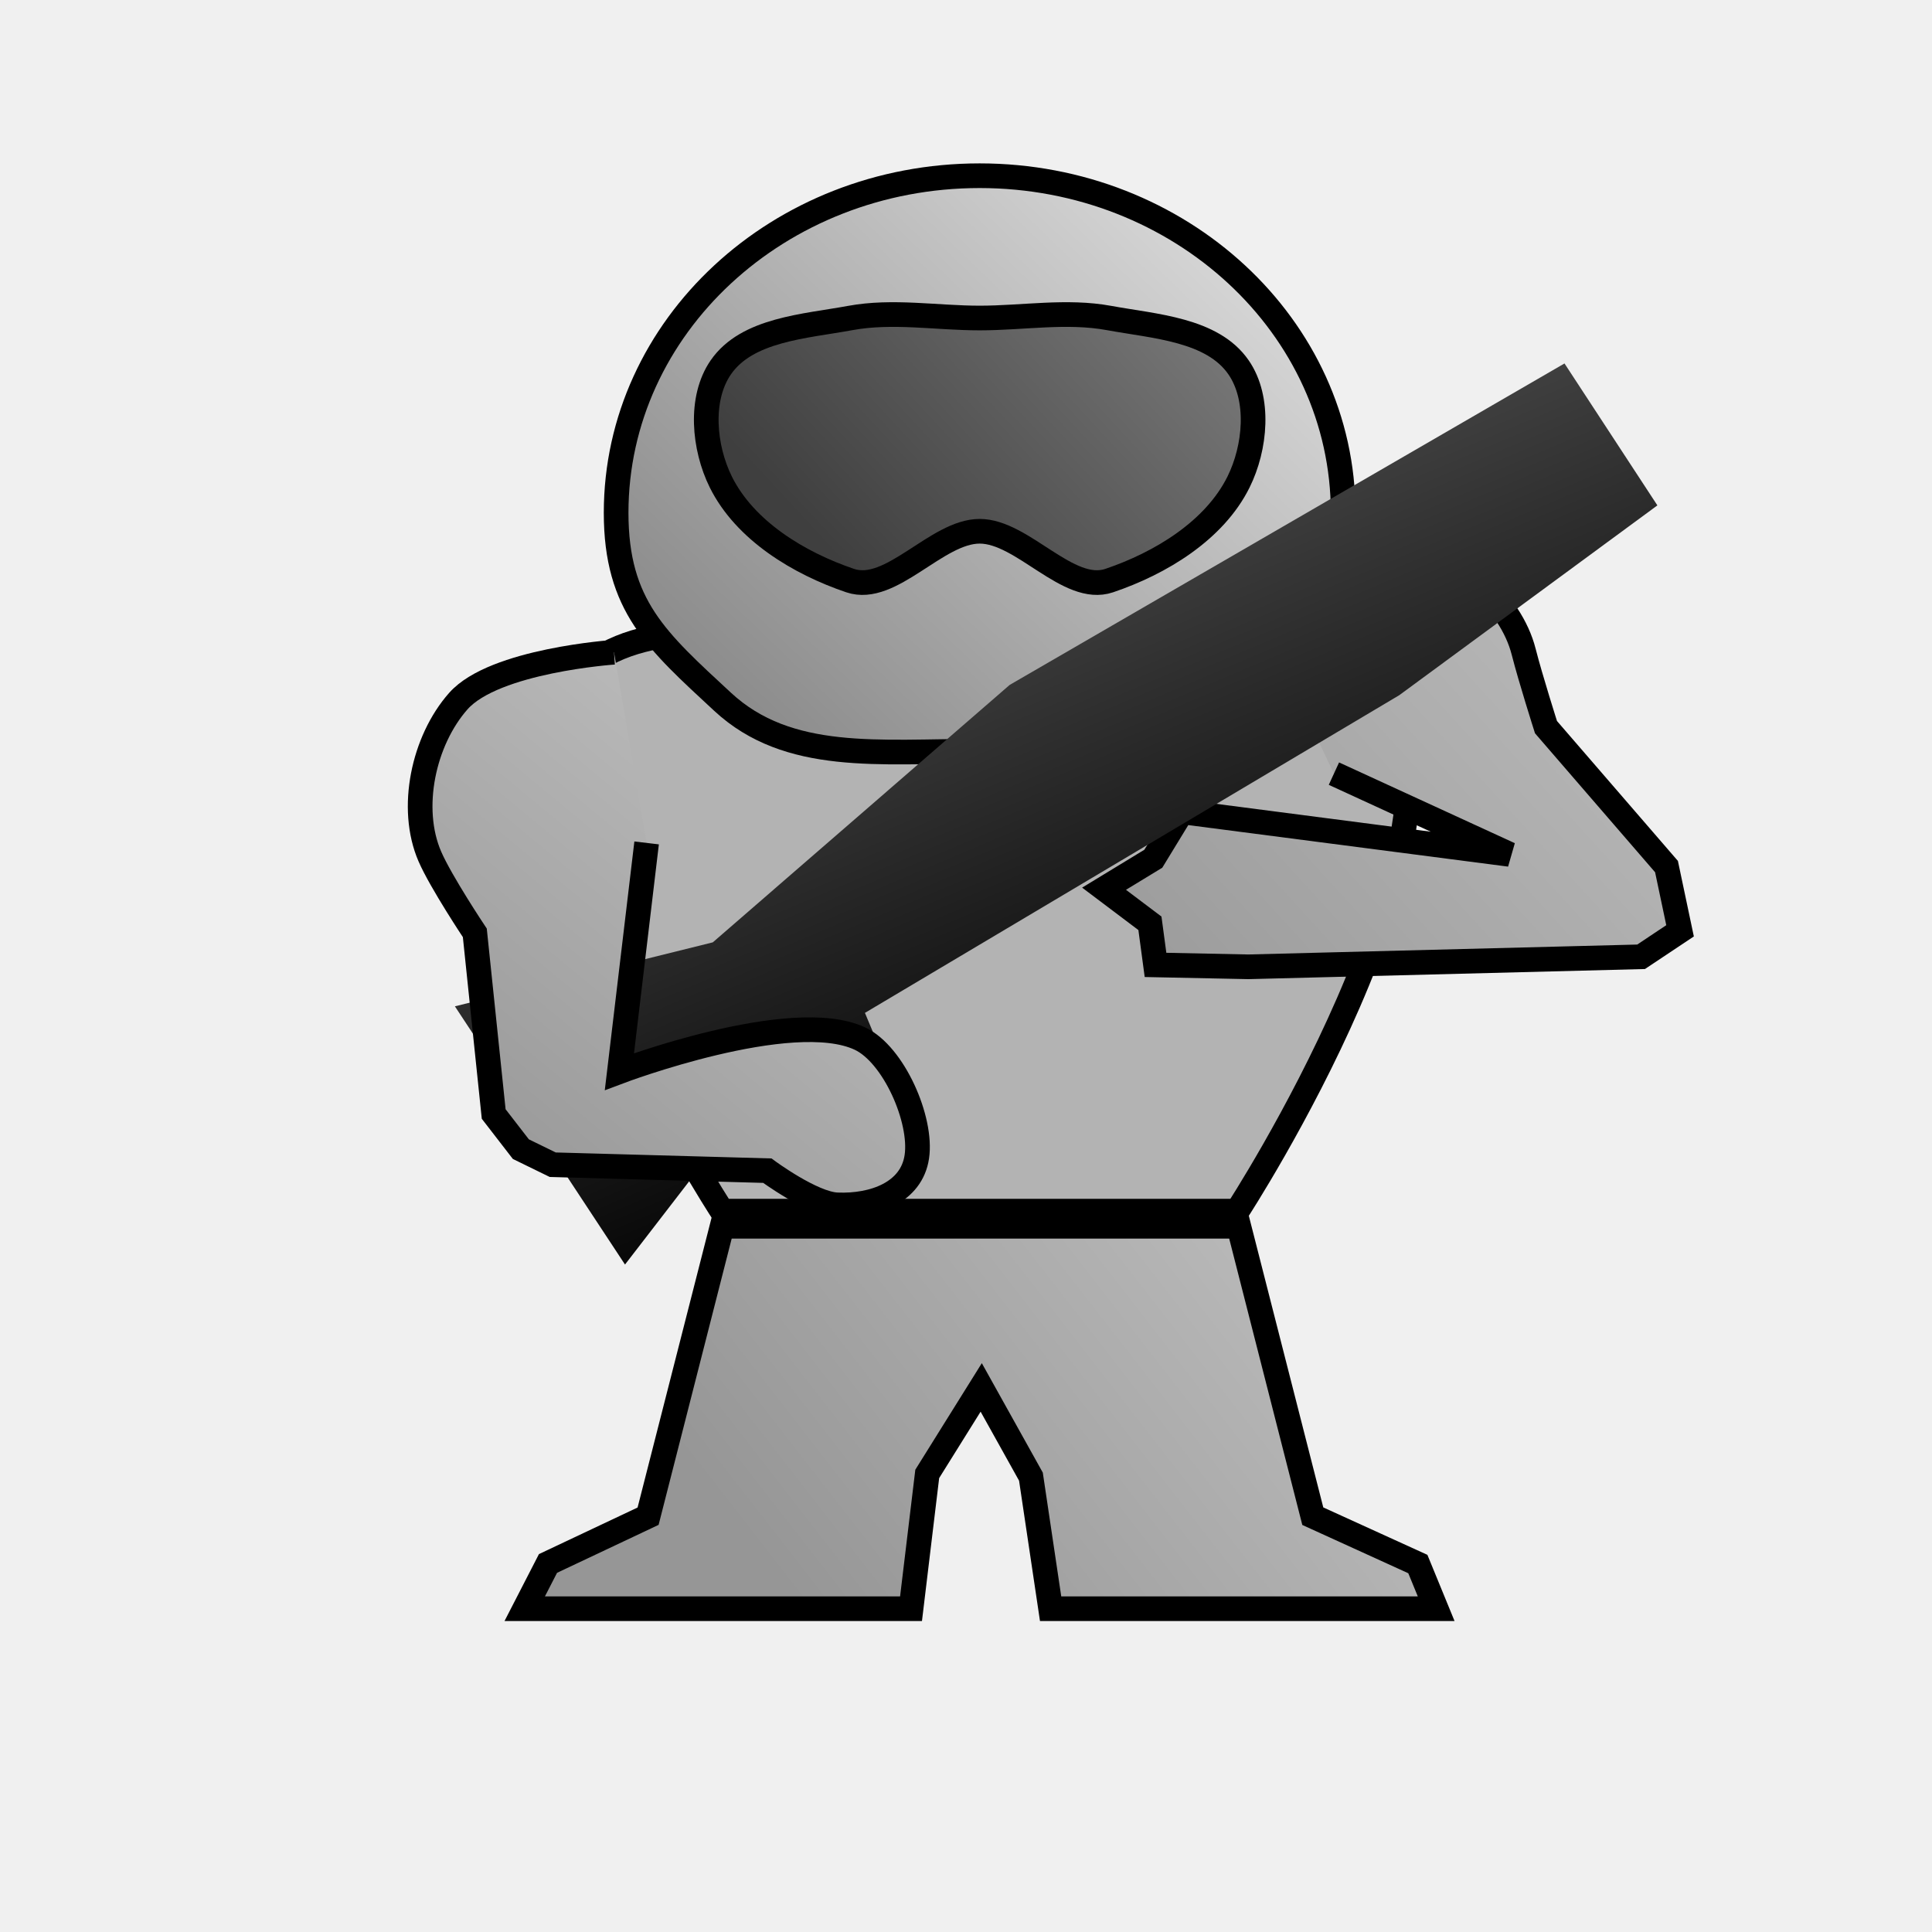
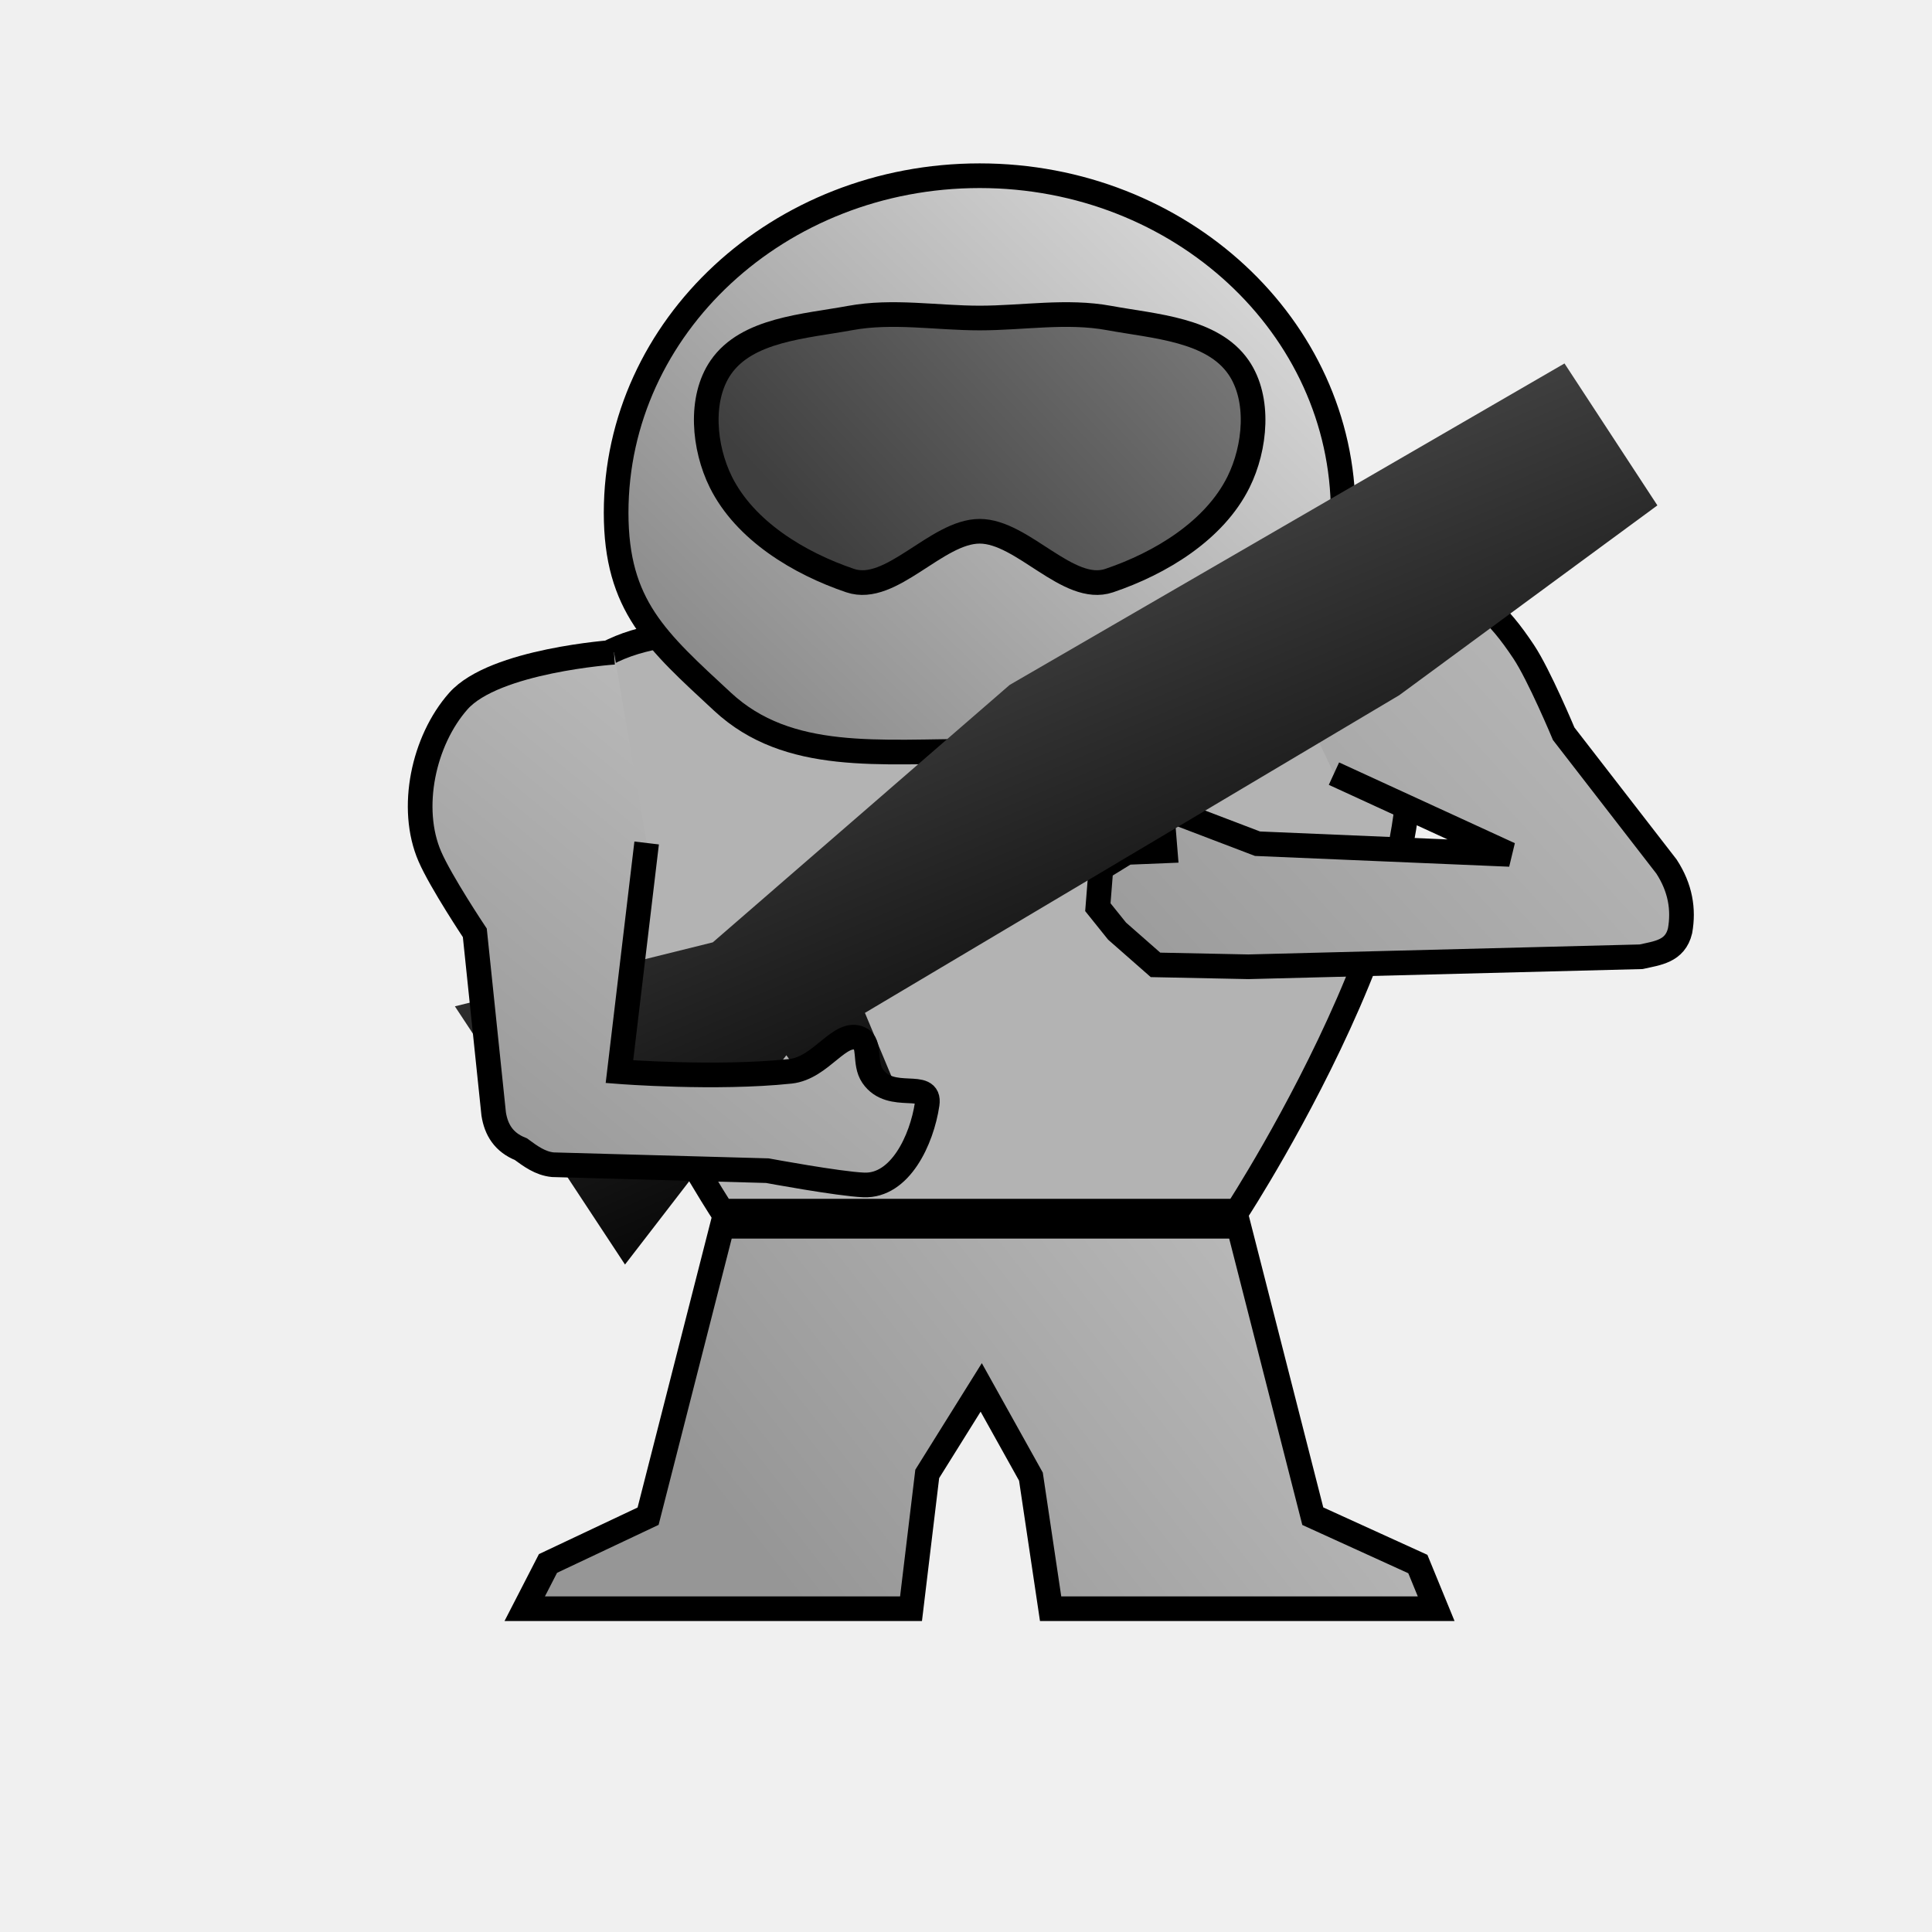
<svg xmlns="http://www.w3.org/2000/svg" xmlns:xlink="http://www.w3.org/1999/xlink" width="64" height="64" id="svg2" version="1.1">
  <defs id="defs4">
    <linearGradient id="linearGradient3810">
      <stop style="stop-color:#969696;stop-opacity:1;" offset="0" id="stop3812" />
      <stop style="stop-color:#bebebe;stop-opacity:1;" offset="1" id="stop3814" />
    </linearGradient>
    <linearGradient id="linearGradient3802">
      <stop style="stop-color:#3f3f3f;stop-opacity:1;" offset="0" id="stop3804" />
      <stop style="stop-color:#8b8b8b;stop-opacity:1;" offset="1" id="stop3806" />
    </linearGradient>
    <linearGradient id="linearGradient3775">
      <stop style="stop-color:#878787;stop-opacity:1;" offset="0" id="stop3777" />
      <stop style="stop-color:#dedede;stop-opacity:1;" offset="1" id="stop3779" />
    </linearGradient>
    <linearGradient id="linearGradient3761">
      <stop style="stop-color:#000000;stop-opacity:1;" offset="0" id="stop3763" />
      <stop style="stop-color:#444444;stop-opacity:1;" offset="1" id="stop3765" />
    </linearGradient>
    <linearGradient xlink:href="#linearGradient3761" id="linearGradient3773" x1="40.588" y1="1024.301" x2="33.171" y2="1006.821" gradientUnits="userSpaceOnUse" />
    <linearGradient xlink:href="#linearGradient3775" id="linearGradient3781" x1="20.001" y1="1003.729" x2="44.902" y2="1003.729" gradientUnits="userSpaceOnUse" />
    <linearGradient xlink:href="#linearGradient3775" id="linearGradient3800" gradientUnits="userSpaceOnUse" x1="24.047" y1="1013.324" x2="41.998" y2="994.808" />
    <linearGradient xlink:href="#linearGradient3802" id="linearGradient3808" x1="27.707" y1="1006.853" x2="41.865" y2="993.73" gradientUnits="userSpaceOnUse" />
    <linearGradient xlink:href="#linearGradient3810" id="linearGradient3816" x1="14.023" y1="1027.119" x2="26.769" y2="1011.715" gradientUnits="userSpaceOnUse" />
    <linearGradient xlink:href="#linearGradient3810" id="linearGradient3824" x1="35.503" y1="1023.529" x2="55.182" y2="1005.558" gradientUnits="userSpaceOnUse" />
    <linearGradient xlink:href="#linearGradient3810" id="linearGradient3832" x1="25.628" y1="1040.453" x2="43.361" y2="1026.663" gradientUnits="userSpaceOnUse" />
    <linearGradient xlink:href="#linearGradient3810-9" id="linearGradient3816-9" x1="14.023" y1="1027.119" x2="26.769" y2="1011.715" gradientUnits="userSpaceOnUse" />
    <linearGradient id="linearGradient3810-9">
      <stop style="stop-color:#969696;stop-opacity:1;" offset="0" id="stop3812-7" />
      <stop style="stop-color:#bebebe;stop-opacity:1;" offset="1" id="stop3814-4" />
    </linearGradient>
    <linearGradient gradientTransform="translate(0,1.0111471e-5)" y2="1011.715" x2="26.769" y1="1027.119" x1="14.023" gradientUnits="userSpaceOnUse" id="linearGradient3027-1" xlink:href="#linearGradient3810-9-7" />
    <linearGradient id="linearGradient3810-9-7">
      <stop style="stop-color:#969696;stop-opacity:1;" offset="0" id="stop3812-7-3" />
      <stop style="stop-color:#bebebe;stop-opacity:1;" offset="1" id="stop3814-4-8" />
    </linearGradient>
    <linearGradient xlink:href="#linearGradient3810-4" id="linearGradient3816-98" x1="14.023" y1="1027.119" x2="26.769" y2="1011.715" gradientUnits="userSpaceOnUse" />
    <linearGradient id="linearGradient3810-4">
      <stop style="stop-color:#969696;stop-opacity:1;" offset="0" id="stop3812-72" />
      <stop style="stop-color:#bebebe;stop-opacity:1;" offset="1" id="stop3814-5" />
    </linearGradient>
    <linearGradient xlink:href="#linearGradient3761-8" id="linearGradient3773-8" x1="40.588" y1="1024.301" x2="33.171" y2="1006.821" gradientUnits="userSpaceOnUse" />
    <linearGradient id="linearGradient3761-8">
      <stop style="stop-color:#000000;stop-opacity:1;" offset="0" id="stop3763-1" />
      <stop style="stop-color:#444444;stop-opacity:1;" offset="1" id="stop3765-0" />
    </linearGradient>
    <linearGradient xlink:href="#linearGradient3810-8" id="linearGradient3816-4" x1="14.023" y1="1027.119" x2="26.769" y2="1011.715" gradientUnits="userSpaceOnUse" />
    <linearGradient id="linearGradient3810-8">
      <stop style="stop-color:#969696;stop-opacity:1;" offset="0" id="stop3812-0" />
      <stop style="stop-color:#bebebe;stop-opacity:1;" offset="1" id="stop3814-1" />
    </linearGradient>
    <linearGradient xlink:href="#linearGradient3761-0" id="linearGradient3773-82" x1="40.588" y1="1024.301" x2="33.171" y2="1006.821" gradientUnits="userSpaceOnUse" />
    <linearGradient id="linearGradient3761-0">
      <stop style="stop-color:#000000;stop-opacity:1;" offset="0" id="stop3763-3" />
      <stop style="stop-color:#444444;stop-opacity:1;" offset="1" id="stop3765-3" />
    </linearGradient>
    <linearGradient xlink:href="#linearGradient3810-92" id="linearGradient3824-4" x1="35.503" y1="1023.529" x2="55.182" y2="1005.558" gradientUnits="userSpaceOnUse" />
    <linearGradient id="linearGradient3810-92">
      <stop style="stop-color:#969696;stop-opacity:1;" offset="0" id="stop3812-3" />
      <stop style="stop-color:#bebebe;stop-opacity:1;" offset="1" id="stop3814-0" />
    </linearGradient>
  </defs>
  <g id="layer1" transform="translate(0,-988.3622)" style="display:none">
    <path style="color:#000000;fill:none;stroke:#000000;stroke-width:0.1;stroke-miterlimit:4;stroke-dasharray:none;marker:none;visibility:visible;display:inline;overflow:visible;enable-background:accumulate" d="m 0,1004.362 32,-16 32,16 0,32 -32,16 -32,-16 z" id="rect3750" />
  </g>
  <g transform="translate(0,-988.3622)" id="g3757" style="display:inline">
    <path style="color:#000000;fill:#b3b3b3;fill-opacity:1;fill-rule:nonzero;stroke:#000000;stroke-width:0.817;marker:none;visibility:visible;display:inline;overflow:visible;enable-background:accumulate" d="m 19.016,1010.968 c 1.422,-2.141 5.9,-1.635 5.9,-1.635 l 7.535,0 7.535,0 c 0,0 4.478,-0.506 5.9,1.635 3.286,4.947 -4.904,17.515 -4.904,17.515 l -17.063,0 c 0,0 -8.19,-12.568 -4.904,-17.515 z" id="rect3760" />
    <path style="color:#000000;fill:url(#linearGradient3800);fill-opacity:1.0;fill-rule:nonzero;stroke:#000000;stroke-width:0.817;marker:none;visibility:visible;display:inline;overflow:visible;enable-background:accumulate" d="m 44.494,1005.349 c 0,3.083 -1.348,4.24 -3.527,6.261 -2.179,2.021 -5.19,1.636 -8.515,1.636 -3.325,0 -6.336,0.385 -8.515,-1.636 -2.179,-2.021 -3.527,-3.177 -3.527,-6.261 0,-6.167 5.391,-11.166 12.042,-11.166 6.65,0 12.042,4.999 12.042,11.166 z" id="path2990" />
    <path style="color:#000000;fill:url(#linearGradient3808);fill-opacity:1.0;fill-rule:nonzero;stroke:#000000;stroke-width:0.817;marker:none;visibility:visible;display:inline;overflow:visible;enable-background:accumulate" d="m 23.877,1000.532 c 0.868,-1.26 2.783,-1.358 4.288,-1.635 1.406,-0.259 2.858,0 4.288,0 1.429,0 2.882,-0.259 4.288,0 1.504,0.277 3.42,0.375 4.288,1.635 0.718,1.042 0.561,2.661 0,3.795 -0.797,1.611 -2.585,2.694 -4.288,3.269 -1.354,0.457 -2.858,-1.635 -4.288,-1.635 -1.429,0 -2.934,2.092 -4.288,1.635 -1.703,-0.575 -3.49,-1.659 -4.288,-3.269 -0.561,-1.134 -0.718,-2.753 0,-3.795 z" id="rect3847" />
    <path style="color:#000000;fill:url(#linearGradient3832);fill-opacity:1;fill-rule:nonzero;stroke:#000000;stroke-width:0.817;marker:none;visibility:visible;display:inline;overflow:visible;enable-background:accumulate" d="m 23.921,1028.984 -2.452,9.604 -3.316,1.566 -0.771,1.499 12.797,0 0.537,-4.466 1.788,-2.865 1.647,2.956 0.652,4.375 12.772,0 -0.607,-1.48 -3.48,-1.585 -2.452,-9.604 -7.586,0 -1.916,0 z" id="rect3768" />
-     <path style="fill:url(#linearGradient3824);stroke:#000000;stroke-width:0.817px;stroke-linecap:butt;stroke-linejoin:miter;stroke-opacity:1;fill-opacity:1" d="m 41.509,1008.336 c 0,0 3.299,-2.213 5.069,-1.876 1.713,0.327 3.465,1.803 3.896,3.493 0.227,0.891 0.739,2.497 0.739,2.497 l 3.992,4.619 0.449,2.128 -1.291,0.86 -13.008,0.332 -3.077,-0.063 -0.185,-1.378 -1.52,-1.146 1.632,-0.993 0.948,-1.554 10.857,1.41 -5.822,-2.675" id="path3776-5" />
+     <path style="fill:url(#linearGradient3824);fill-opacity:1;stroke:#000000;stroke-width:0.817px;stroke-linecap:butt;stroke-linejoin:miter;stroke-opacity:1" d="m 41.509,1008.336 c 0,0 4.075,-1.359 5.803,-0.849 1.575,0.465 2.314,1.193 3.162,2.466 0.51,0.765 1.326,2.717 1.326,2.717 l 3.405,4.398 c 0.461,0.709 0.575,1.419 0.449,2.128 -0.164,0.687 -0.751,0.738 -1.291,0.86 l -13.008,0.332 -3.077,-0.063 -1.274,-1.119 -0.636,-0.792 0.102,-1.288 0.854,-0.526 1.274,-0.052 -0.118,-1.448 3.176,1.211 8.355,0.354 -5.822,-2.675" id="path3776-5" />
    <path style="color:#000000;fill:url(#linearGradient3773);fill-opacity:1;fill-rule:nonzero;stroke:none;stroke-width:1;marker:none;visibility:visible;display:inline;overflow:visible;enable-background:accumulate" d="m 15.069,1021.698 8.543,-2.119 9.836,-8.529 9.189,-5.324 9.189,-5.324 3.077,4.702 -8.55,6.287 -17.701,10.524 1.865,4.464 -1.386,1.224 -3.082,-4.284 -5.345,6.933 z" id="rect3844" />
-     <path style="fill:url(#linearGradient3816);stroke:#000000;stroke-width:0.817px;stroke-linecap:butt;stroke-linejoin:miter;stroke-opacity:1;fill-opacity:1" d="m 20.34,1009.968 c 0,0 -3.963,0.269 -5.157,1.619 -1.155,1.306 -1.637,3.546 -0.944,5.146 0.365,0.844 1.49,2.531 1.49,2.531 l 0.625,6.001 0.9,1.164 1.056,0.516 7.109,0.197 c 0,0 1.485,1.1 2.314,1.133 1.203,0.049 2.461,-0.402 2.638,-1.593 0.183,-1.225 -0.763,-3.389 -1.884,-3.915 -2.263,-1.063 -7.968,1.093 -7.968,1.093 l 0.901,-7.575" id="path3776" />
+     <path style="fill:url(#linearGradient3816);fill-opacity:1;stroke:#000000;stroke-width:0.817px;stroke-linecap:butt;stroke-linejoin:miter;stroke-opacity:1" d="m 20.34,1009.968 c 0,0 -3.963,0.269 -5.157,1.619 -1.155,1.306 -1.637,3.546 -0.944,5.146 0.365,0.844 1.49,2.531 1.49,2.531 l 0.625,6.001 c 0.082,0.518 0.33,0.938 0.9,1.164 0.321,0.234 0.639,0.473 1.056,0.516 l 7.109,0.197 c 0,0 2.365,0.439 3.195,0.473 1.203,0.049 1.922,-1.489 2.099,-2.679 0.123,-0.823 -1.201,-0.04 -1.808,-0.929 -0.296,-0.434 -0.05,-1.066 -0.417,-1.239 -0.669,-0.314 -1.272,0.973 -2.306,1.083 -2.465,0.261 -5.662,0.011 -5.662,0.011 l 0.901,-7.575" id="path3776" />
  </g>
  <g id="layer2" style="display:none">
    <path style="fill:#ffffff;fill-opacity:1;stroke:none;display:inline" d="m 16.41,22.817 c -0.306,0.164 -0.59,0.315 -0.781,0.531 -1.155,1.306 -1.631,3.556 -0.938,5.156 0.015,0.035 0.045,0.087 0.062,0.125 l 0.25,0.125 c 1.123,-1.467 2.095,-3.057 1.719,-5.75 l -0.312,-0.188 z" id="path3776-4" />
    <path style="fill:#ffffff;fill-opacity:1;stroke:none;display:inline" d="M 49.656,20.625 48,21.812 c 0.492,0.634 1.136,1.214 2.062,1.75 l 0.344,-0.125 c 0.059,-0.342 0.115,-0.653 0.062,-0.938 -0.119,-0.643 -0.417,-1.291 -0.812,-1.875 z" id="path3776-4-8" />
    <path style="fill:#ffffff;stroke:none" d="m 24.585,41.541 -2.178,8.818 1.556,-0.778 2.645,-7.936 z" id="path3193" />
    <path style="fill:#ffffff;stroke:none;display:inline" d="m 40.43,41.541 2.178,8.818 -1.556,-0.778 -2.645,-7.936 z" id="path3193-4" />
    <path style="fill:#ffffff;stroke:none" d="m 44.312,26.531 c -0.057,0.343 0.002,0.297 -0.072,0.633 l 1.281,0.156 c 0.066,-0.243 -0.023,-0.102 0.041,-0.352 z m -0.522,5.804 -1.312,0.031 C 41.658,34.269 40.805,35.73 39.75,37.531 l -2.5,1.25 3.156,0 c 1.518,-2.392 2.49,-4.187 3.385,-6.446 z" id="path3231" />
    <path style="fill:#ffffff;stroke:none;display:inline" d="m 21.586,30.276 -0.25,1.526 L 22.031,31.625 C 21.735,30.915 21.818,31.01 21.586,30.276 z M 24.375,38.75 c 0.008,0.012 0.023,0.019 0.031,0.031 l 1,0 z" id="path3231-1" />
  </g>
</svg>
